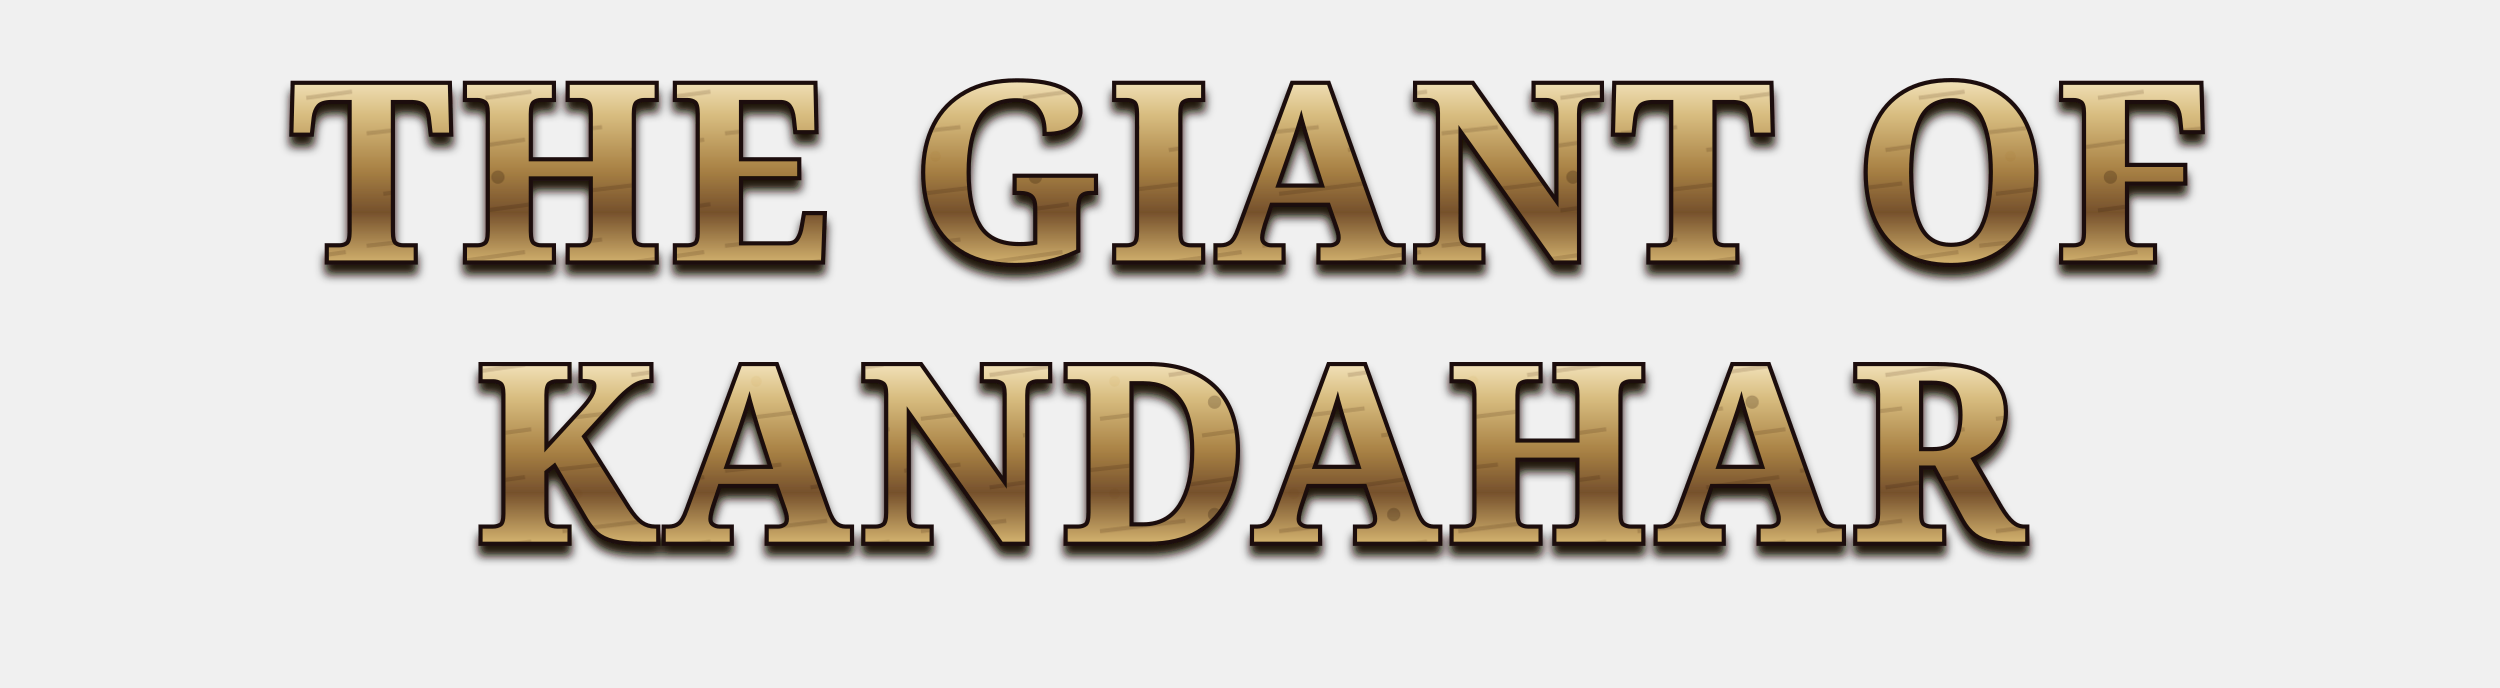
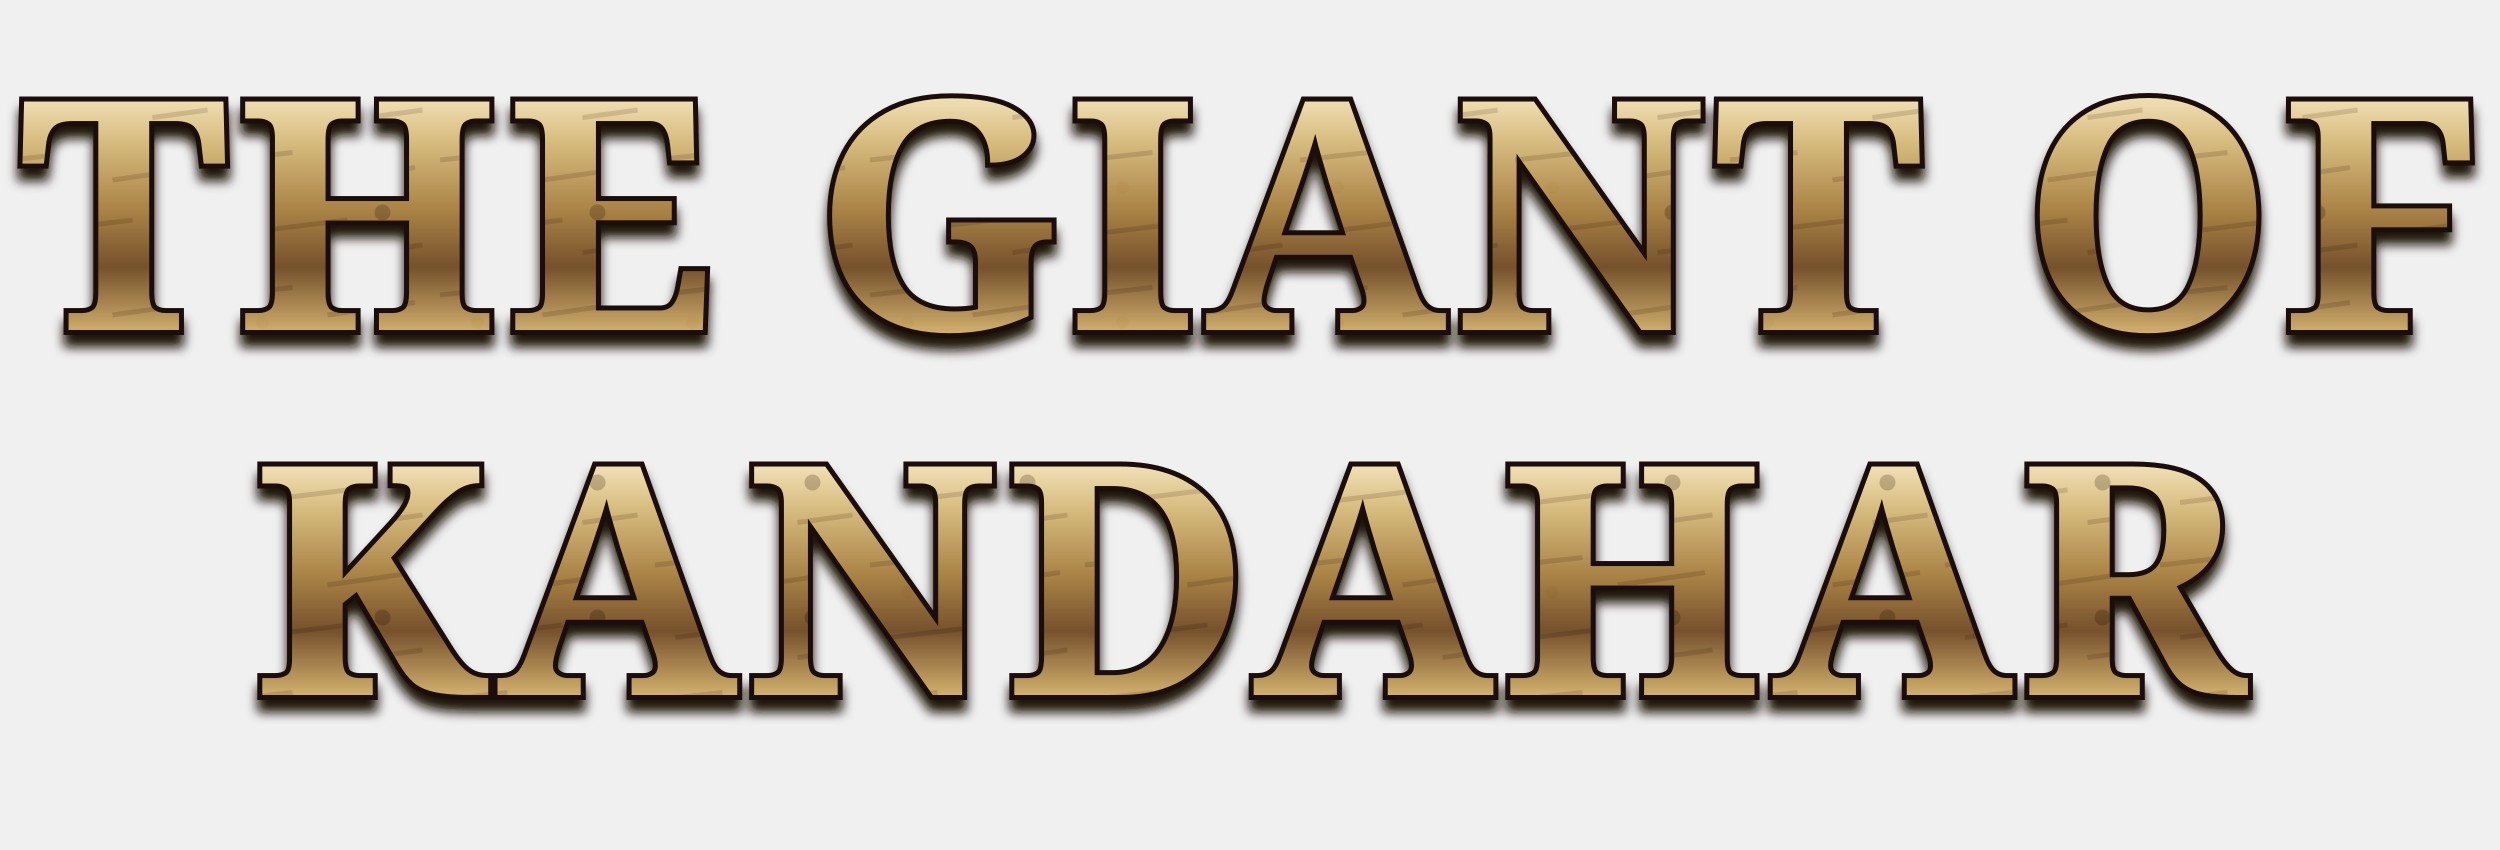
- <svg xmlns="http://www.w3.org/2000/svg" viewBox="0 0 1200 330" role="img" aria-label="THE GIANT OF KANDAHAR">
+ <svg xmlns="http://www.w3.org/2000/svg" viewBox="0 0 1000 340" role="img" aria-label="THE GIANT OF KANDAHAR">
  <defs>
    <linearGradient id="bronze" x1="0" y1="0" x2="0" y2="1">
      <stop offset="0" stop-color="#f0dfb5" />
      <stop offset="0.18" stop-color="#d8bd80" />
      <stop offset="0.48" stop-color="#a98245" />
      <stop offset="0.72" stop-color="#76512c" />
      <stop offset="1" stop-color="#d1b06d" />
    </linearGradient>
    <pattern id="grain" width="86" height="54" patternUnits="userSpaceOnUse">
      <path d="M4 10L31 7M45 18L80 13M12 39L53 34M61 47L83 44" stroke="#5f3f23" stroke-width="2" opacity=".36" />
      <circle cx="19" cy="21" r="2.6" fill="#f3e4bf" opacity=".48" />
      <circle cx="67" cy="31" r="3.2" fill="#3f2918" opacity=".5" />
    </pattern>
    <filter id="depth" x="-10%" y="-20%" width="120%" height="150%">
      <feGaussianBlur in="SourceAlpha" stdDeviation="2.2" result="blur" />
      <feOffset in="blur" dx="0" dy="5" result="offset" />
      <feFlood flood-color="#130b05" flood-opacity=".96" result="shade" />
      <feComposite in="shade" in2="offset" operator="in" result="shadow" />
      <feMerge>
        <feMergeNode in="shadow" />
        <feMergeNode in="SourceGraphic" />
      </feMerge>
    </filter>
    <style>
-       .title{font-family:Cinzel,Georgia,serif;font-size:118px;font-weight:700;letter-spacing:.035em;fill:url(#bronze);stroke:#1b0f07;stroke-width:4;paint-order:stroke fill;filter:url(#depth)}
+       .title{font-family:Cinzel,Georgia,serif;font-size:128px;font-weight:700;letter-spacing:.025em;fill:url(#bronze);stroke:#1b0f07;stroke-width:4;paint-order:stroke fill;filter:url(#depth)}
      .weather{fill:url(#grain);mix-blend-mode:multiply;opacity:.5}
    </style>
    <mask id="letters">
      <rect width="100%" height="100%" fill="#000" />
-       <text x="600" y="125" text-anchor="middle" font-family="Cinzel,Georgia,serif" font-size="118px" font-weight="700" letter-spacing=".035em" fill="#fff">THE GIANT OF</text>
-       <text x="600" y="260" text-anchor="middle" font-family="Cinzel,Georgia,serif" font-size="118px" font-weight="700" letter-spacing=".035em" fill="#fff">KANDAHAR</text>
+       <text x="500" y="132" text-anchor="middle" font-family="Cinzel,Georgia,serif" font-size="128px" font-weight="700" letter-spacing=".025em" fill="#fff">THE GIANT OF</text>
+       <text x="500" y="278" text-anchor="middle" font-family="Cinzel,Georgia,serif" font-size="128px" font-weight="700" letter-spacing=".025em" fill="#fff">KANDAHAR</text>
    </mask>
  </defs>
-   <text x="600" y="125" text-anchor="middle" class="title">THE GIANT OF</text>
-   <text x="600" y="260" text-anchor="middle" class="title">KANDAHAR</text>
+   <text x="500" y="132" text-anchor="middle" class="title">THE GIANT OF</text>
+   <text x="500" y="278" text-anchor="middle" class="title">KANDAHAR</text>
  <rect class="weather" width="100%" height="100%" mask="url(#letters)" />
</svg>
